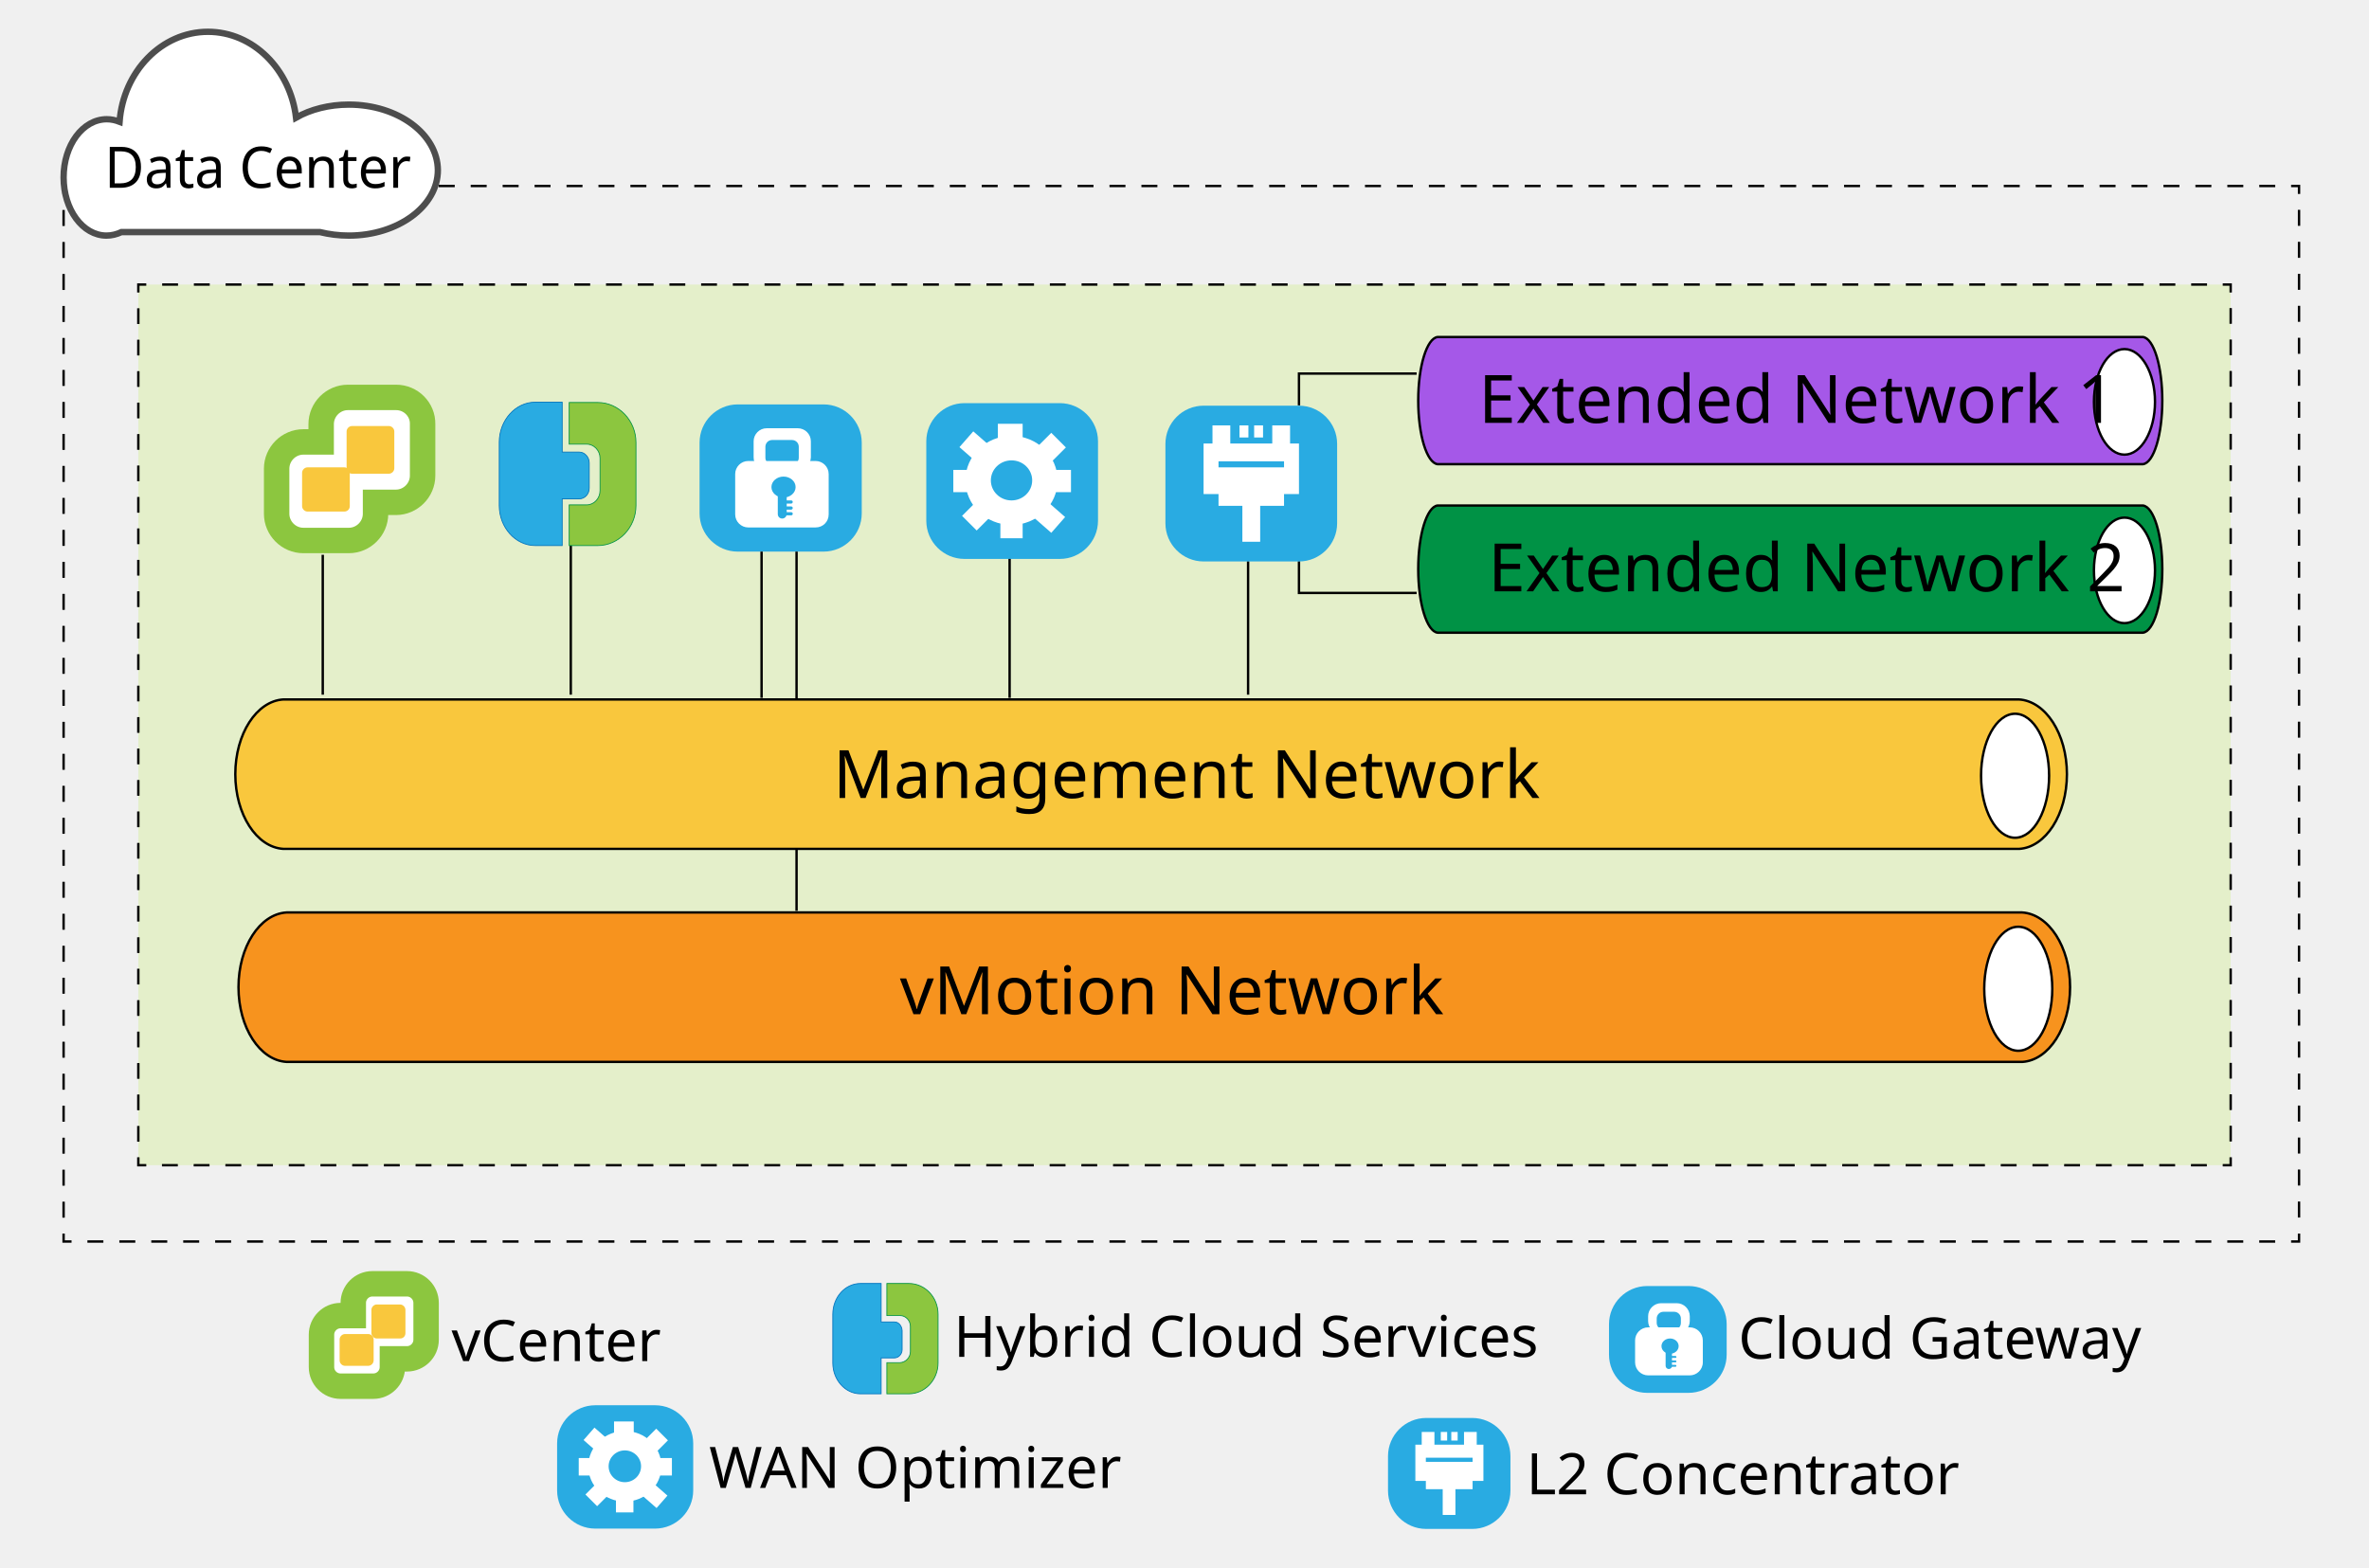
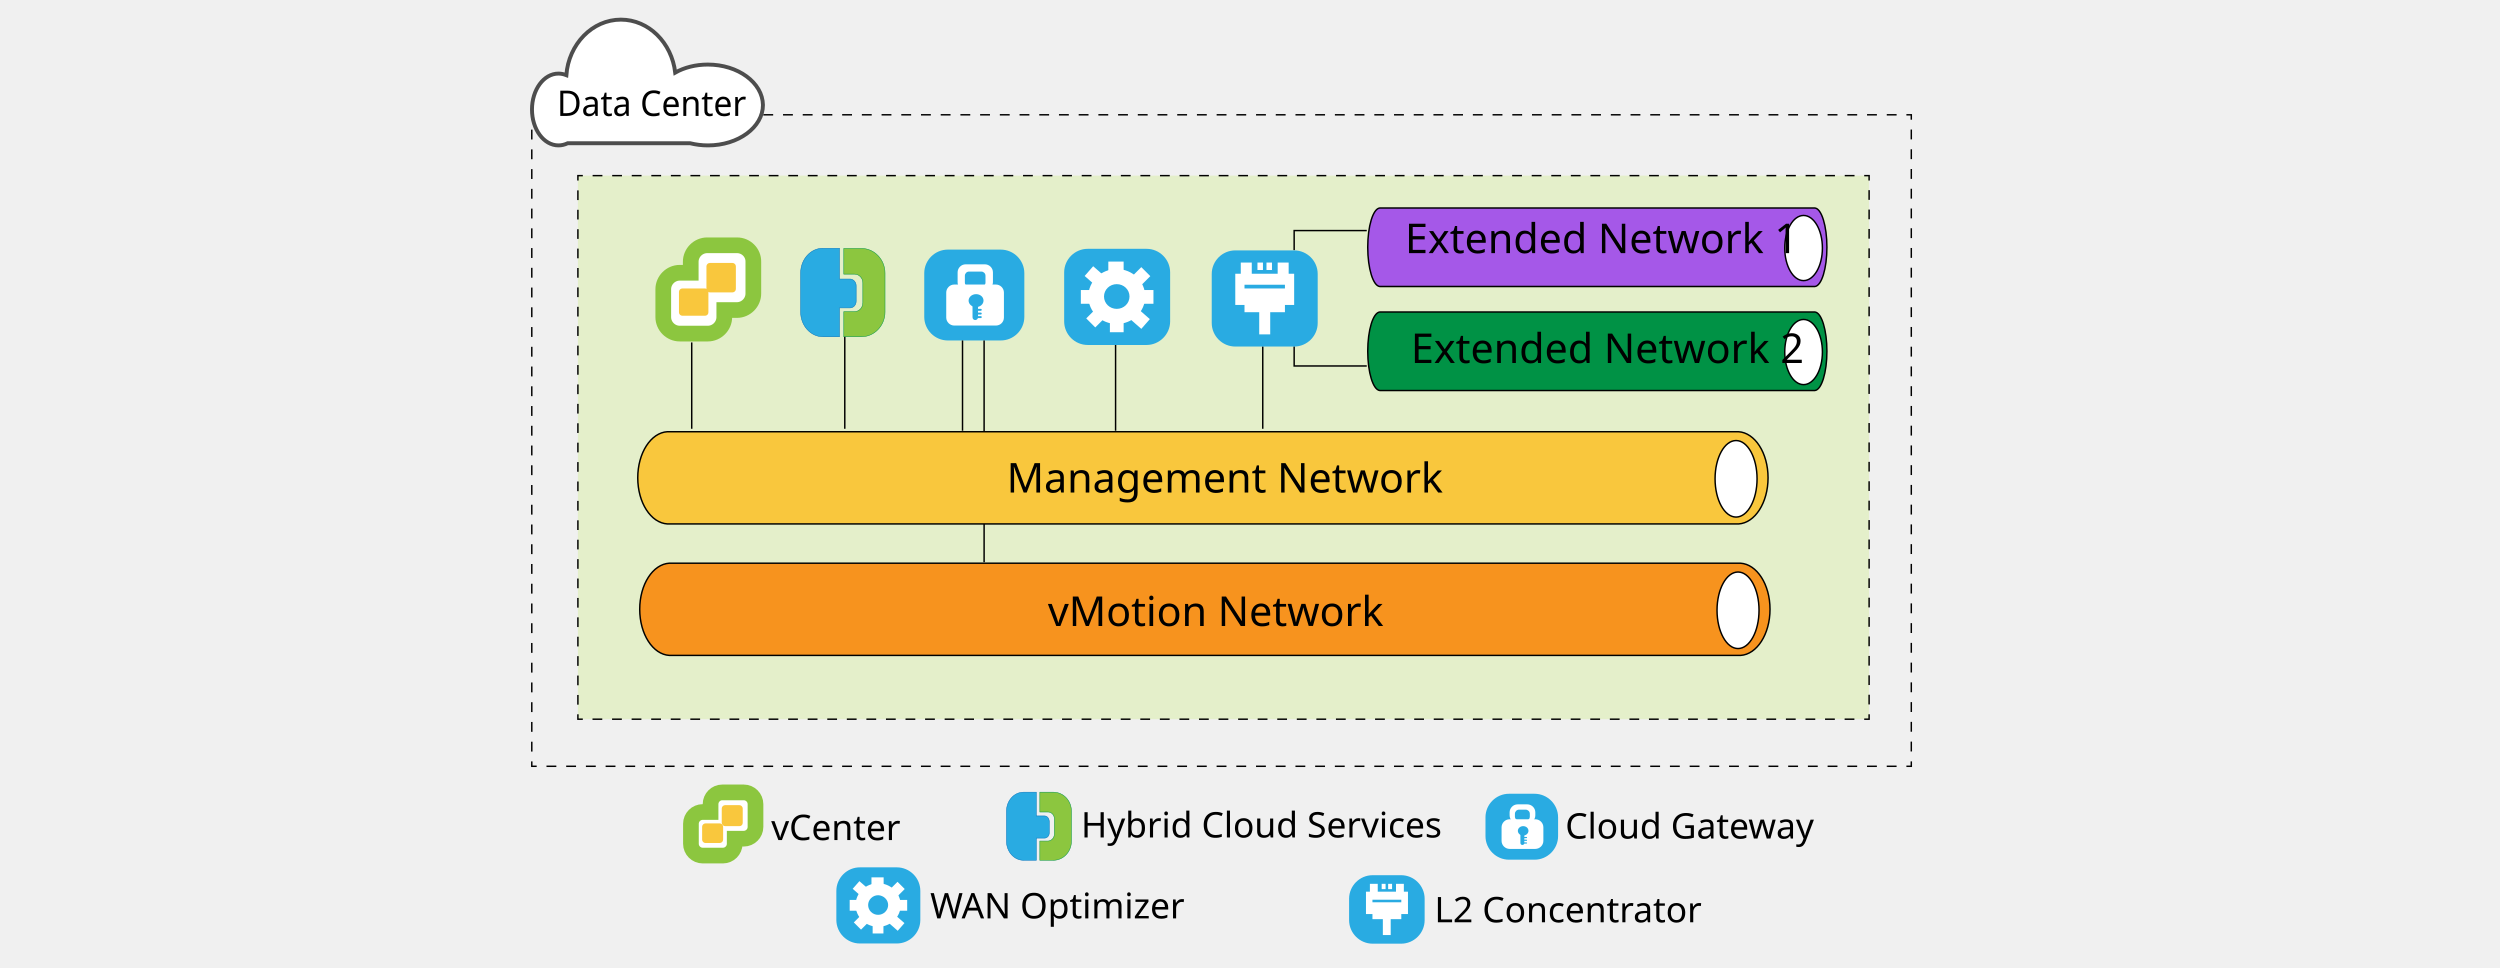
- <svg xmlns="http://www.w3.org/2000/svg" version="1.1" x="0px" y="0px" viewBox="0 0 745 493" style="enable-background:new 0 0 745 493;" xml:space="preserve">
+ <svg xmlns="http://www.w3.org/2000/svg" version="1.1" x="0px" y="0px" viewBox="0 0 1274 493" style="enable-background:new 0 0 1274 493;" xml:space="preserve">
  <style type="text/css">
	.st0{fill:none;stroke:#000000;stroke-width:0.75;stroke-miterlimit:10;}
	.st1{fill:none;stroke:#000000;stroke-width:0.75;stroke-miterlimit:10;stroke-dasharray:5.022,5.022;}
	.st2{fill:none;stroke:#000000;stroke-width:0.75;stroke-miterlimit:10;stroke-dasharray:5.031,5.031;}
	.st3{fill:#FFFFFF;stroke:#4D4D4D;stroke-width:2;stroke-miterlimit:10;}
	.st4{font-family:'MyriadPro-Regular';}
	.st5{font-size:18px;}
	.st6{fill:#E4EFCA;}
	.st7{fill:none;stroke:#000000;stroke-width:0.75;stroke-miterlimit:10;stroke-dasharray:4.985,4.985;}
- 	.st8{fill:none;stroke:#000000;stroke-width:0.75;stroke-miterlimit:10;stroke-dasharray:4.946,4.946;}
+ 	.st8{fill:none;stroke:#000000;stroke-width:0.75;stroke-miterlimit:10;stroke-dasharray:4.945,4.945;}
	.st9{fill:#A558E8;stroke:#000000;stroke-width:0.75;stroke-miterlimit:10;}
	.st10{fill:#FFFFFF;stroke:#000000;stroke-width:0.75;stroke-miterlimit:10;}
	.st11{font-size:21px;}
	.st12{fill:#009245;stroke:#000000;stroke-width:0.75;stroke-miterlimit:10;}
	.st13{fill:#29ABE2;}
	.st14{fill:#FFFFFF;}
	.st15{fill:#FFFFFF;stroke:#8CC63F;stroke-width:8;stroke-miterlimit:10;}
	.st16{fill:#F9C73D;}
	.st17{fill:#8CC63F;stroke:#009245;stroke-width:0.25;stroke-miterlimit:10;}
	.st18{fill:#29ABE2;stroke:#0071BC;stroke-width:0.25;stroke-miterlimit:10;}
	.st19{fill:#F9C73D;stroke:#000000;stroke-width:0.75;stroke-miterlimit:10;}
	.st20{fill:#F7931E;stroke:#000000;stroke-width:0.75;stroke-miterlimit:10;}
</style>
  <g id="inner_box">
    <g id="Layer_2">
      <g>
        <g>
          <g>
-             <polyline class="st0" points="723,388 723,390.5 720.5,390.5      " />
-             <line class="st1" x1="715.5" y1="390.5" x2="25" y2="390.5" />
-             <polyline class="st0" points="22.5,390.5 20,390.5 20,388      " />
-             <line class="st2" x1="20" y1="383" x2="20" y2="63.5" />
-             <polyline class="st0" points="20,61 20,58.5 22.5,58.5      " />
-             <line class="st1" x1="27.5" y1="58.5" x2="718" y2="58.5" />
-             <polyline class="st0" points="720.5,58.5 723,58.5 723,61      " />
-             <line class="st2" x1="723" y1="66" x2="723" y2="385.5" />
-           </g>
-         </g>
-         <g>
-           <path class="st3" d="M109.7,32.9c-6.2,0-12,1.5-16.6,4.1c-1.8-15.2-13.5-27-27.7-27c-14.6,0-26.6,12.5-27.8,28.3      c-1.3-0.5-2.6-0.8-4-0.8C26,37.5,20,45.7,20,55.8c0,10.1,6,18.3,13.5,18.3c1.6,0,3.2-0.4,4.7-1.1h62.4c2.9,0.7,5.9,1.1,9.1,1.1      c15.4,0,28-9.2,28-20.6C137.6,42.1,125.1,32.9,109.7,32.9z" />
-           <text transform="matrix(0.9526 0 0 1 32.8589 59.0684)" class="st4 st5">Data Center</text>
-         </g>
-       </g>
-       <g>
-         <rect x="43.5" y="89.5" class="st6" width="658" height="277" />
-         <g>
-           <polyline class="st0" points="701.5,364 701.5,366.5 699,366.5     " />
-           <line class="st7" x1="694" y1="366.5" x2="48.5" y2="366.5" />
-           <polyline class="st0" points="46,366.5 43.5,366.5 43.5,364     " />
-           <line class="st8" x1="43.5" y1="359.1" x2="43.5" y2="94.5" />
-           <polyline class="st0" points="43.5,92 43.5,89.5 46,89.5     " />
-           <line class="st7" x1="51" y1="89.5" x2="696.5" y2="89.5" />
-           <polyline class="st0" points="699,89.5 701.5,89.5 701.5,92     " />
-           <line class="st8" x1="701.5" y1="96.9" x2="701.5" y2="361.5" />
-         </g>
-       </g>
-     </g>
-     <polyline class="st0" points="408.5,176.5 408.5,186.5 445.5,186.5  " />
+             <polyline class="st0" points="974,388 974,390.5 971.5,390.5      " />
+             <line class="st1" x1="966.5" y1="390.5" x2="276" y2="390.5" />
+             <polyline class="st0" points="273.5,390.5 271,390.5 271,388      " />
+             <line class="st2" x1="271" y1="383" x2="271" y2="63.5" />
+             <polyline class="st0" points="271,61 271,58.5 273.5,58.5      " />
+             <line class="st1" x1="278.5" y1="58.5" x2="969" y2="58.5" />
+             <polyline class="st0" points="971.5,58.5 974,58.5 974,61      " />
+             <line class="st2" x1="974" y1="66" x2="974" y2="385.5" />
+           </g>
+         </g>
+         <g>
+           <path class="st3" d="M360.7,32.9c-6.2,0-12,1.5-16.6,4.1c-1.8-15.2-13.5-27-27.7-27c-14.6,0-26.6,12.5-27.8,28.3      c-1.3-0.5-2.6-0.8-4-0.8c-7.5,0-13.5,8.2-13.5,18.3c0,10.1,6,18.3,13.5,18.3c1.6,0,3.2-0.4,4.7-1.1h62.4      c2.9,0.7,5.9,1.1,9.1,1.1c15.4,0,28-9.2,28-20.6C388.6,42.1,376.1,32.9,360.7,32.9z" />
+           <text transform="matrix(0.9526 0 0 1 283.8589 59.0684)" class="st4 st5">Data Center</text>
+         </g>
+       </g>
+       <g>
+         <rect x="294.5" y="89.5" class="st6" width="658" height="277" />
+         <g>
+           <polyline class="st0" points="952.5,364 952.5,366.5 950,366.5     " />
+           <line class="st7" x1="945" y1="366.5" x2="299.5" y2="366.5" />
+           <polyline class="st0" points="297,366.5 294.5,366.5 294.5,364     " />
+           <line class="st8" x1="294.5" y1="359.1" x2="294.5" y2="94.5" />
+           <polyline class="st0" points="294.5,92 294.5,89.5 297,89.5     " />
+           <line class="st7" x1="302" y1="89.5" x2="947.5" y2="89.5" />
+           <polyline class="st0" points="950,89.5 952.5,89.5 952.5,92     " />
+           <line class="st8" x1="952.5" y1="96.9" x2="952.5" y2="361.5" />
+         </g>
+       </g>
+     </g>
+     <polyline class="st0" points="659.5,176.5 659.5,186.5 696.5,186.5  " />
  </g>
  <g id="extended_network_1">
    <g>
-       <path class="st9" d="M680,126c0-10.8-2.7-19.6-6.1-20v0H452.1v0c-3.4,0.4-6.1,9.2-6.1,20s2.7,19.6,6.1,20v0h221.8v0    C677.3,145.6,680,136.8,680,126z" />
-       <ellipse class="st10" cx="668.1" cy="126.4" rx="9.6" ry="16.6" />
-     </g>
-     <text transform="matrix(1 0 0 1 465 133)" class="st4 st11">Extended Network 1</text>
-     <g>
-       <path class="st12" d="M680,179c0-10.8-2.7-19.6-6.1-20v0H452.1v0c-3.4,0.4-6.1,9.2-6.1,20s2.7,19.6,6.1,20v0h221.8v0    C677.3,198.6,680,189.8,680,179z" />
-       <ellipse class="st10" cx="668.1" cy="179.4" rx="9.6" ry="16.6" />
-     </g>
-     <text transform="matrix(1 0 0 1 468 186)" class="st4 st11">Extended Network 2</text>
+       <path class="st9" d="M931,126c0-10.8-2.7-19.6-6.1-20v0H703.1v0c-3.4,0.4-6.1,9.2-6.1,20s2.7,19.6,6.1,20v0h221.8v0    C928.3,145.6,931,136.8,931,126z" />
+       <ellipse class="st10" cx="919.1" cy="126.4" rx="9.6" ry="16.6" />
+     </g>
+     <text transform="matrix(1 0 0 1 716 129)" class="st4 st11">Extended Network 1</text>
+     <g>
+       <path class="st12" d="M931,179c0-10.8-2.7-19.6-6.1-20v0H703.1v0c-3.4,0.4-6.1,9.2-6.1,20s2.7,19.6,6.1,20v0h221.8v0    C928.3,198.6,931,189.8,931,179z" />
+       <ellipse class="st10" cx="919.1" cy="179.4" rx="9.6" ry="16.6" />
+     </g>
+     <text transform="matrix(1 0 0 1 719 185)" class="st4 st11">Extended Network 2</text>
  </g>
  <g id="cloud_gateway">
</g>
  <g id="outter_box">
</g>
  <g id="lines">
    <g>
      <g>
-         <path class="st13" d="M259,173.5h-27c-6.6,0-12-5.4-12-12v-22.3c0-6.6,5.4-12,12-12h27c6.6,0,12,5.4,12,12v22.3     C271,168.1,265.6,173.5,259,173.5z" />
-         <g>
-           <g>
-             <path class="st14" d="M250.9,148h-9.8c-2.2,0-4.1-1.8-4.1-4.1v-5.1c0-2.2,1.8-4.1,4.1-4.1h9.8c2.2,0,4.1,1.8,4.1,4.1v5.1       C254.9,146.1,253.1,148,250.9,148z" />
-             <path class="st13" d="M249.1,146.1h-6.3c-1.1,0-2.1-0.9-2.1-2.1v-3.5c0-1.1,0.9-2.1,2.1-2.1h6.3c1.1,0,2.1,0.9,2.1,2.1v3.5       C251.2,145.2,250.2,146.1,249.1,146.1z" />
-             <path class="st14" d="M256.5,165.9h-21.2c-2.2,0-4.1-1.8-4.1-4.1v-12.7c0-2.2,1.8-4.1,4.1-4.1h21.2c2.2,0,4.1,1.8,4.1,4.1v12.7       C260.6,164.1,258.8,165.9,256.5,165.9z" />
-           </g>
-           <g>
-             <ellipse class="st13" cx="246.4" cy="153.2" rx="3.8" ry="3.3" />
-             <path class="st13" d="M246,163.1L246,163.1c-0.8,0-1.4-0.6-1.4-1.4v-6.6c0-0.8,0.6-1.4,1.4-1.4l0,0c0.8,0,1.4,0.6,1.4,1.4v6.6       C247.4,162.4,246.8,163.1,246,163.1z" />
-             <path class="st13" d="M248.8,158.4h-1.9c-0.3,0-0.5-0.2-0.5-0.5l0,0c0-0.3,0.2-0.5,0.5-0.5h1.9c0.3,0,0.5,0.2,0.5,0.5l0,0       C249.3,158.1,249.1,158.4,248.8,158.4z" />
-             <path class="st13" d="M248.8,160.3h-1.9c-0.3,0-0.5-0.2-0.5-0.5l0,0c0-0.3,0.2-0.5,0.5-0.5h1.9c0.3,0,0.5,0.2,0.5,0.5l0,0       C249.3,160,249.1,160.3,248.8,160.3z" />
-             <path class="st13" d="M248.8,162.1h-1.9c-0.3,0-0.5-0.2-0.5-0.5l0,0c0-0.3,0.2-0.5,0.5-0.5h1.9c0.3,0,0.5,0.2,0.5,0.5l0,0       C249.3,161.9,249.1,162.1,248.8,162.1z" />
-           </g>
-         </g>
-       </g>
-       <line class="st0" x1="250.5" y1="173.5" x2="250.5" y2="286.5" />
-       <line class="st0" x1="239.5" y1="173.5" x2="239.5" y2="219.5" />
-     </g>
-     <polyline class="st0" points="408.5,127.5 408.5,117.5 445.5,117.5  " />
+         <path class="st13" d="M510,173.5h-27c-6.6,0-12-5.4-12-12v-22.3c0-6.6,5.4-12,12-12h27c6.6,0,12,5.4,12,12v22.3     C522,168.1,516.6,173.5,510,173.5z" />
+         <g>
+           <g>
+             <path class="st14" d="M501.9,148h-9.8c-2.2,0-4.1-1.8-4.1-4.1v-5.1c0-2.2,1.8-4.1,4.1-4.1h9.8c2.2,0,4.1,1.8,4.1,4.1v5.1       C505.9,146.1,504.1,148,501.9,148z" />
+             <path class="st13" d="M500.1,146.1h-6.3c-1.1,0-2.1-0.9-2.1-2.1v-3.5c0-1.1,0.9-2.1,2.1-2.1h6.3c1.1,0,2.1,0.9,2.1,2.1v3.5       C502.2,145.2,501.2,146.1,500.1,146.1z" />
+             <path class="st14" d="M507.5,165.9h-21.2c-2.2,0-4.1-1.8-4.1-4.1v-12.7c0-2.2,1.8-4.1,4.1-4.1h21.2c2.2,0,4.1,1.8,4.1,4.1v12.7       C511.6,164.1,509.8,165.9,507.5,165.9z" />
+           </g>
+           <g>
+             <path class="st13" d="M501.2,153.2c0,1.8-1.7,3.3-3.8,3.3c-2.1,0-3.8-1.5-3.8-3.3c0-1.8,1.7-3.3,3.8-3.3       C499.5,149.9,501.2,151.3,501.2,153.2z" />
+             <path class="st13" d="M497,163.1L497,163.1c-0.8,0-1.4-0.6-1.4-1.4v-6.6c0-0.8,0.6-1.4,1.4-1.4l0,0c0.8,0,1.4,0.6,1.4,1.4v6.6       C498.4,162.4,497.8,163.1,497,163.1z" />
+             <path class="st13" d="M499.8,158.4h-1.9c-0.3,0-0.5-0.2-0.5-0.5l0,0c0-0.3,0.2-0.5,0.5-0.5h1.9c0.3,0,0.5,0.2,0.5,0.5l0,0       C500.3,158.1,500.1,158.4,499.8,158.4z" />
+             <path class="st13" d="M499.8,160.3h-1.9c-0.3,0-0.5-0.2-0.5-0.5l0,0c0-0.3,0.2-0.5,0.5-0.5h1.9c0.3,0,0.5,0.2,0.5,0.5l0,0       C500.3,160,500.1,160.3,499.8,160.3z" />
+             <path class="st13" d="M499.8,162.1h-1.9c-0.3,0-0.5-0.2-0.5-0.5l0,0c0-0.3,0.2-0.5,0.5-0.5h1.9c0.3,0,0.5,0.2,0.5,0.5l0,0       C500.3,161.9,500.1,162.1,499.8,162.1z" />
+           </g>
+         </g>
+       </g>
+       <line class="st0" x1="501.5" y1="173.5" x2="501.5" y2="286.5" />
+       <line class="st0" x1="490.5" y1="173.5" x2="490.5" y2="219.5" />
+     </g>
+     <polyline class="st0" points="659.5,127.5 659.5,117.5 696.5,117.5  " />
  </g>
  <g id="bottom_explanation">
    <g>
      <g>
-         <path class="st15" d="M128,403.8h-10.9c-3.3,0-6,2.7-6,6v4h-4c-3.3,0-6,2.7-6,6v10.2c0,3.3,2.7,6,6,6h10.3c3.3,0,6-2.7,6-6v-2.6     h4.6c3.3,0,6-2.7,6-6v-11.6C134,406.5,131.3,403.8,128,403.8z" />
-         <path class="st16" d="M115.8,429.6h-7.3c-0.9,0-1.7-0.8-1.7-1.7v-6.6c0-0.9,0.8-1.7,1.7-1.7h7.3c0.9,0,1.7,0.8,1.7,1.7v6.6     C117.5,428.8,116.7,429.6,115.8,429.6z" />
-         <path class="st16" d="M125.8,421h-7.3c-0.9,0-1.7-0.8-1.7-1.7V412c0-0.9,0.8-1.7,1.7-1.7h7.3c0.9,0,1.7,0.8,1.7,1.7v7.3     C127.5,420.3,126.8,421,125.8,421z" />
-       </g>
-       <text transform="matrix(1 0 0 1 142 428.1019)" class="st4 st5">vCenter</text>
-     </g>
-     <g>
-       <g>
-         <path class="st17" d="M286.3,425.1v-7.9c0-1.9-1.5-3.4-3.2-3.4h-4.2v-10.1h6.9c5.1,0,9.2,4.3,9.2,9.7v15.3c0,5.3-4.1,9.7-9.2,9.7     h-6.9v-9.8h4.2C284.8,428.5,286.3,427,286.3,425.1z" />
-         <path class="st18" d="M281.3,415.8h-4.2v-12.1h-6.5c-4.8,0-8.7,4.3-8.7,9.7v15.3c0,5.3,3.9,9.7,8.7,9.7h6.5v-11.3h4.2     c1.3,0,2.4-1.2,2.4-2.6v-6C283.6,417,282.6,415.8,281.3,415.8z" />
-       </g>
-       <text transform="matrix(1 0 0 1 299.9024 426.7726)" class="st4 st5">Hybrid Cloud Services</text>
-     </g>
-     <g>
-       <g>
-         <path class="st13" d="M531,438.1h-13c-6.6,0-12-5.4-12-12v-9.6c0-6.6,5.4-12,12-12h13c6.6,0,12,5.4,12,12v9.6     C543,432.7,537.6,438.1,531,438.1z" />
-         <g>
-           <g>
-             <path class="st14" d="M527.3,419.6h-4.9c-2.2,0-4.1-1.8-4.1-4.1v-1.5c0-2.2,1.8-4.1,4.1-4.1h4.9c2.2,0,4.1,1.8,4.1,4.1v1.5       C531.4,417.8,529.5,419.6,527.3,419.6z" />
-             <path class="st13" d="M526.5,418.2h-3.4c-1.1,0-2.1-0.9-2.1-2.1v-1.4c0-1.1,0.9-2.1,2.1-2.1h3.4c1.1,0,2.1,0.9,2.1,2.1v1.4       C528.6,417.3,527.7,418.2,526.5,418.2z" />
-             <path class="st14" d="M531.4,432.6h-13.1c-2.2,0-4.1-1.8-4.1-4.1v-6.9c0-2.2,1.8-4.1,4.1-4.1h13.1c2.2,0,4.1,1.8,4.1,4.1v6.9       C535.5,430.8,533.6,432.6,531.4,432.6z" />
-           </g>
-           <g>
-             <ellipse class="st13" cx="525.2" cy="423.4" rx="2.7" ry="2.4" />
-             <path class="st13" d="M524.8,430.6L524.8,430.6c-0.6,0-1-0.5-1-1v-4.8c0-0.6,0.5-1,1-1l0,0c0.6,0,1,0.5,1,1v4.8       C525.9,430.1,525.4,430.6,524.8,430.6z" />
-             <path class="st13" d="M526.9,427.1h-1.4c-0.2,0-0.3-0.2-0.3-0.3l0,0c0-0.2,0.2-0.3,0.3-0.3h1.4c0.2,0,0.3,0.2,0.3,0.3l0,0       C527.2,427,527.1,427.1,526.9,427.1z" />
-             <path class="st13" d="M526.9,428.5h-1.4c-0.2,0-0.3-0.2-0.3-0.3l0,0c0-0.2,0.2-0.3,0.3-0.3h1.4c0.2,0,0.3,0.2,0.3,0.3l0,0       C527.2,428.4,527.1,428.5,526.9,428.5z" />
-             <path class="st13" d="M526.9,429.9h-1.4c-0.2,0-0.3-0.2-0.3-0.3l0,0c0-0.2,0.2-0.3,0.3-0.3h1.4c0.2,0,0.3,0.2,0.3,0.3l0,0       C527.2,429.7,527.1,429.9,526.9,429.9z" />
-           </g>
-         </g>
-       </g>
-       <text transform="matrix(1 0 0 1 546.667 427.333)" class="st4 st5">Cloud Gateway</text>
-     </g>
-     <g>
-       <g>
-         <path class="st13" d="M206,480.8h-18.8c-6.6,0-12-5.4-12-12V454c0-6.6,5.4-12,12-12H206c6.6,0,12,5.4,12,12v14.8     C218,475.4,212.6,480.8,206,480.8z" />
+         <path class="st15" d="M379,403.8h-10.9c-3.3,0-6,2.7-6,6v4h-4c-3.3,0-6,2.7-6,6v10.2c0,3.3,2.7,6,6,6h10.3c3.3,0,6-2.7,6-6v-2.6     h4.6c3.3,0,6-2.7,6-6v-11.6C385,406.5,382.3,403.8,379,403.8z" />
+         <path class="st16" d="M366.8,429.6h-7.3c-0.9,0-1.7-0.8-1.7-1.7v-6.6c0-0.9,0.8-1.7,1.7-1.7h7.3c0.9,0,1.7,0.8,1.7,1.7v6.6     C368.5,428.8,367.7,429.6,366.8,429.6z" />
+         <path class="st16" d="M376.8,421h-7.3c-0.9,0-1.7-0.8-1.7-1.7V412c0-0.9,0.8-1.7,1.7-1.7h7.3c0.9,0,1.7,0.8,1.7,1.7v7.3     C378.5,420.3,377.8,421,376.8,421z" />
+       </g>
+       <text transform="matrix(1 0 0 1 393 428.1019)" class="st4 st5">vCenter</text>
+     </g>
+     <g>
+       <g>
+         <path class="st17" d="M537.3,425.1v-7.9c0-1.9-1.5-3.4-3.2-3.4h-4.2v-10.1h6.9c5.1,0,9.2,4.3,9.2,9.7v15.3c0,5.3-4.1,9.7-9.2,9.7     h-6.9v-9.8h4.2C535.8,428.5,537.3,427,537.3,425.1z" />
+         <path class="st18" d="M532.3,415.8h-4.2v-12.1h-6.5c-4.8,0-8.7,4.3-8.7,9.7v15.3c0,5.3,3.9,9.7,8.7,9.7h6.5v-11.3h4.2     c1.3,0,2.4-1.2,2.4-2.6v-6C534.6,417,533.6,415.8,532.3,415.8z" />
+       </g>
+       <text transform="matrix(1 0 0 1 550.9024 426.7726)" class="st4 st5">Hybrid Cloud Services</text>
+     </g>
+     <g>
+       <g>
+         <path class="st13" d="M782,438.1h-13c-6.6,0-12-5.4-12-12v-9.6c0-6.6,5.4-12,12-12h13c6.6,0,12,5.4,12,12v9.6     C794,432.7,788.6,438.1,782,438.1z" />
+         <g>
+           <g>
+             <path class="st14" d="M778.3,419.6h-4.9c-2.2,0-4.1-1.8-4.1-4.1v-1.5c0-2.2,1.8-4.1,4.1-4.1h4.9c2.2,0,4.1,1.8,4.1,4.1v1.5       C782.4,417.8,780.5,419.6,778.3,419.6z" />
+             <path class="st13" d="M777.5,418.2h-3.4c-1.1,0-2.1-0.9-2.1-2.1v-1.4c0-1.1,0.9-2.1,2.1-2.1h3.4c1.1,0,2.1,0.9,2.1,2.1v1.4       C779.6,417.3,778.7,418.2,777.5,418.2z" />
+             <path class="st14" d="M782.4,432.6h-13.1c-2.2,0-4.1-1.8-4.1-4.1v-6.9c0-2.2,1.8-4.1,4.1-4.1h13.1c2.2,0,4.1,1.8,4.1,4.1v6.9       C786.5,430.8,784.6,432.6,782.4,432.6z" />
+           </g>
+           <g>
+             <path class="st13" d="M778.9,423.4c0,1.3-1.2,2.4-2.7,2.4c-1.5,0-2.7-1.1-2.7-2.4c0-1.3,1.2-2.4,2.7-2.4       C777.7,421,778.9,422,778.9,423.4z" />
+             <path class="st13" d="M775.8,430.6L775.8,430.6c-0.6,0-1-0.5-1-1v-4.8c0-0.6,0.5-1,1-1l0,0c0.6,0,1,0.5,1,1v4.8       C776.9,430.1,776.4,430.6,775.8,430.6z" />
+             <path class="st13" d="M777.9,427.1h-1.4c-0.2,0-0.3-0.2-0.3-0.3l0,0c0-0.2,0.2-0.3,0.3-0.3h1.4c0.2,0,0.3,0.2,0.3,0.3l0,0       C778.2,427,778.1,427.1,777.9,427.1z" />
+             <path class="st13" d="M777.9,428.5h-1.4c-0.2,0-0.3-0.2-0.3-0.3l0,0c0-0.2,0.2-0.3,0.3-0.3h1.4c0.2,0,0.3,0.2,0.3,0.3l0,0       C778.2,428.4,778.1,428.5,777.9,428.5z" />
+             <path class="st13" d="M777.9,429.9h-1.4c-0.2,0-0.3-0.2-0.3-0.3l0,0c0-0.2,0.2-0.3,0.3-0.3h1.4c0.2,0,0.3,0.2,0.3,0.3l0,0       C778.2,429.7,778.1,429.9,777.9,429.9z" />
+           </g>
+         </g>
+       </g>
+       <text transform="matrix(1 0 0 1 797.667 427.333)" class="st4 st5">Cloud Gateway</text>
+     </g>
+     <g>
+       <g>
+         <path class="st13" d="M457,480.8h-18.8c-6.6,0-12-5.4-12-12V454c0-6.6,5.4-12,12-12H457c6.6,0,12,5.4,12,12v14.8     C469,475.4,463.6,480.8,457,480.8z" />
        <g>
          <g>
            <g>
              <g>
                <g>
-                   <ellipse class="st14" cx="196.5" cy="461.2" rx="11.5" ry="11.1" />
-                   <ellipse class="st13" cx="196.5" cy="461.2" rx="5.1" ry="5" />
+                   <ellipse class="st14" cx="447.5" cy="461.2" rx="11.5" ry="11.1" />
+                   <path class="st13" d="M452.6,461.2c0,2.7-2.3,5-5.1,5c-2.8,0-5.1-2.2-5.1-5c0-2.7,2.3-5,5.1-5          C450.3,456.3,452.6,458.5,452.6,461.2z" />
                </g>
-                 <rect x="193.1" y="447.1" class="st14" width="6.2" height="4" />
-                 <rect x="193.7" y="470.9" class="st14" width="5.5" height="4.8" />
+                 <rect x="444.1" y="447.1" class="st14" width="6.2" height="4" />
+                 <rect x="444.7" y="470.9" class="st14" width="5.5" height="4.8" />
              </g>
-               <rect x="206.5" y="458.6" class="st14" width="4.8" height="5.5" />
-               <rect x="182" y="458.6" class="st14" width="4.8" height="5.5" />
+               <rect x="457.5" y="458.6" class="st14" width="4.8" height="5.5" />
+               <rect x="433" y="458.6" class="st14" width="4.8" height="5.5" />
            </g>
-             <rect x="184.6" y="450.1" transform="matrix(0.7526 0.6585 -0.6585 0.7526 344.4036 -11.2706)" class="st14" width="5.2" height="5.2" />
-             <rect x="202.2" y="467.5" transform="matrix(0.7526 0.6585 -0.6585 0.7526 360.4512 -19.0498)" class="st14" width="6.8" height="5.2" />
-           </g>
-           <rect x="203.6" y="450.4" transform="matrix(0.7071 0.7071 -0.7071 0.7071 380.8846 -13.0761)" class="st14" width="5.2" height="5.7" />
-           <rect x="185.2" y="467.5" transform="matrix(0.7071 0.7071 -0.7071 0.7071 387.3958 4.8689)" class="st14" width="5.2" height="5.2" />
-         </g>
-       </g>
-       <text transform="matrix(1 0 0 1 223 468)" class="st4 st5">WAN Optimizer</text>
-     </g>
-     <g>
-       <text transform="matrix(1 0 0 1 480 470)" class="st4 st5">L2 Concentrator</text>
-       <g>
-         <path class="st13" d="M463,480.9h-14.5c-6.6,0-12-5.4-12-12V458c0-6.6,5.4-12,12-12H463c6.6,0,12,5.4,12,12v10.9     C475,475.5,469.6,480.9,463,480.9z" />
-         <g>
-           <rect x="445.1" y="454.4" class="st14" width="21.4" height="11.4" />
-           <rect x="448.4" y="463.1" class="st14" width="14.7" height="5.3" />
-           <rect x="448.4" y="458.5" class="st13" width="14.7" height="1.3" />
-           <rect x="453.7" y="467.1" class="st14" width="4" height="9.4" />
-           <rect x="447.1" y="450.4" class="st14" width="4" height="7.4" />
-           <rect x="453.1" y="450.4" class="st14" width="2" height="2.7" />
-           <rect x="456.4" y="450.4" class="st14" width="2" height="2.7" />
-           <rect x="460.4" y="450.4" class="st14" width="4" height="7.4" />
+             <rect x="435.6" y="450.1" transform="matrix(0.7526 0.6585 -0.6585 0.7526 406.5077 -176.5563)" class="st14" width="5.2" height="5.2" />
+             <rect x="453.2" y="467.5" transform="matrix(0.7526 0.6585 -0.6585 0.7526 422.5555 -184.3358)" class="st14" width="6.8" height="5.2" />
+           </g>
+           <rect x="454.6" y="450.4" transform="matrix(0.7071 0.7071 -0.7071 0.7071 454.3982 -190.5574)" class="st14" width="5.2" height="5.7" />
+           <rect x="436.2" y="467.5" transform="matrix(0.7071 0.7071 -0.7071 0.7071 460.912 -172.6149)" class="st14" width="5.2" height="5.2" />
+         </g>
+       </g>
+       <text transform="matrix(1 0 0 1 474 468)" class="st4 st5">WAN Optimizer</text>
+     </g>
+     <g>
+       <text transform="matrix(1 0 0 1 731 470)" class="st4 st5">L2 Concentrator</text>
+       <g>
+         <path class="st13" d="M714,480.9h-14.5c-6.6,0-12-5.4-12-12V458c0-6.6,5.4-12,12-12H714c6.6,0,12,5.4,12,12v10.9     C726,475.5,720.6,480.9,714,480.9z" />
+         <g>
+           <rect x="696.1" y="454.4" class="st14" width="21.4" height="11.4" />
+           <rect x="699.4" y="463.1" class="st14" width="14.7" height="5.3" />
+           <rect x="699.4" y="458.5" class="st13" width="14.7" height="1.3" />
+           <rect x="704.7" y="467.1" class="st14" width="4" height="9.4" />
+           <rect x="698.1" y="450.4" class="st14" width="4" height="7.4" />
+           <rect x="704.1" y="450.4" class="st14" width="2" height="2.7" />
+           <rect x="707.4" y="450.4" class="st14" width="2" height="2.7" />
+           <rect x="711.4" y="450.4" class="st14" width="4" height="7.4" />
        </g>
      </g>
    </g>
  </g>
  <g id="L2_concentrator">
    <g>
-       <line class="st0" x1="392.5" y1="176.5" x2="392.5" y2="218.5" />
-       <g>
-         <path class="st13" d="M408.5,176.6h-30c-6.6,0-12-5.4-12-12v-25c0-6.6,5.4-12,12-12h30c6.6,0,12,5.4,12,12v25     C420.5,171.2,415.1,176.6,408.5,176.6z" />
-         <g>
-           <rect x="378.5" y="139.5" class="st14" width="30" height="15.9" />
-           <rect x="383.2" y="151.6" class="st14" width="20.6" height="7.5" />
-           <rect x="383.2" y="145.1" class="st13" width="20.6" height="1.9" />
-           <rect x="390.7" y="157.3" class="st14" width="5.6" height="13.1" />
-           <rect x="381.3" y="133.8" class="st14" width="5.6" height="10.3" />
-           <rect x="389.8" y="133.8" class="st14" width="2.8" height="3.8" />
-           <rect x="394.4" y="133.8" class="st14" width="2.8" height="3.8" />
-           <rect x="400.1" y="133.8" class="st14" width="5.6" height="10.3" />
+       <line class="st0" x1="643.5" y1="176.5" x2="643.5" y2="218.5" />
+       <g>
+         <path class="st13" d="M659.5,176.6h-30c-6.6,0-12-5.4-12-12v-25c0-6.6,5.4-12,12-12h30c6.6,0,12,5.4,12,12v25     C671.5,171.2,666.1,176.6,659.5,176.6z" />
+         <g>
+           <rect x="629.5" y="139.5" class="st14" width="30" height="15.9" />
+           <rect x="634.2" y="151.6" class="st14" width="20.6" height="7.5" />
+           <rect x="634.2" y="145.1" class="st13" width="20.6" height="1.9" />
+           <rect x="641.7" y="157.3" class="st14" width="5.6" height="13.1" />
+           <rect x="632.3" y="133.8" class="st14" width="5.6" height="10.3" />
+           <rect x="640.8" y="133.8" class="st14" width="2.8" height="3.8" />
+           <rect x="645.4" y="133.8" class="st14" width="2.8" height="3.8" />
+           <rect x="651.1" y="133.8" class="st14" width="5.6" height="10.3" />
        </g>
      </g>
    </g>
  </g>
  <g id="wan_optimizer">
    <g>
-       <line class="st0" x1="317.5" y1="175.5" x2="317.5" y2="219.5" />
-       <g>
-         <path class="st13" d="M333.3,175.8h-30c-6.6,0-12-5.4-12-12v-25c0-6.6,5.4-12,12-12h30c6.6,0,12,5.4,12,12v25     C345.3,170.4,339.9,175.8,333.3,175.8z" />
+       <line class="st0" x1="568.5" y1="175.5" x2="568.5" y2="219.5" />
+       <g>
+         <path class="st13" d="M584.3,175.8h-30c-6.6,0-12-5.4-12-12v-25c0-6.6,5.4-12,12-12h30c6.6,0,12,5.4,12,12v25     C596.3,170.4,590.8,175.8,584.3,175.8z" />
        <g>
          <g>
            <g>
              <g>
                <g>
-                   <ellipse class="st14" cx="318.1" cy="151.1" rx="14.5" ry="14" />
-                   <ellipse class="st13" cx="318.1" cy="151.1" rx="6.5" ry="6.3" />
+                   <ellipse class="st14" cx="569.1" cy="151.1" rx="14.5" ry="14" />
+                   <path class="st13" d="M575.6,151.1c0,3.5-2.9,6.3-6.5,6.3c-3.6,0-6.5-2.8-6.5-6.3c0-3.5,2.9-6.3,6.5-6.3          C572.7,144.8,575.6,147.6,575.6,151.1z" />
                </g>
-                 <rect x="313.8" y="133.3" class="st14" width="7.8" height="5" />
-                 <rect x="314.6" y="163.3" class="st14" width="7" height="6" />
+                 <rect x="564.8" y="133.3" class="st14" width="7.8" height="5" />
+                 <rect x="565.6" y="163.3" class="st14" width="7" height="6" />
              </g>
-               <rect x="330.8" y="147.8" class="st14" width="6" height="7" />
-               <rect x="299.8" y="147.8" class="st14" width="6" height="7" />
+               <rect x="581.8" y="147.8" class="st14" width="6" height="7" />
+               <rect x="550.8" y="147.8" class="st14" width="6" height="7" />
            </g>
-             <rect x="303.1" y="137" transform="matrix(0.7526 0.6585 -0.6585 0.7526 168.1729 -167.0228)" class="st14" width="6.6" height="6.6" />
-             <rect x="325.2" y="159" transform="matrix(0.7526 0.6585 -0.6585 0.7526 188.439 -176.8479)" class="st14" width="8.6" height="6.6" />
-           </g>
-           <rect x="327.1" y="137.4" transform="matrix(0.7071 0.7071 -0.7071 0.7071 196.4677 -192.3151)" class="st14" width="6.5" height="7.2" />
-           <rect x="303.9" y="159" transform="matrix(0.7071 0.7071 -0.7071 0.7071 204.684 -169.6509)" class="st14" width="6.5" height="6.5" />
+             <rect x="554.1" y="137" transform="matrix(0.7526 0.6585 -0.6585 0.7526 230.2778 -332.3094)" class="st14" width="6.6" height="6.6" />
+             <rect x="576.2" y="159" transform="matrix(0.7526 0.6585 -0.6585 0.7526 250.5421 -342.1324)" class="st14" width="8.6" height="6.6" />
+           </g>
+           <rect x="578.1" y="137.4" transform="matrix(0.7071 0.7071 -0.7071 0.7071 269.9839 -369.7989)" class="st14" width="6.5" height="7.2" />
+           <rect x="554.9" y="159" transform="matrix(0.7071 0.7071 -0.7071 0.7071 278.2002 -347.1347)" class="st14" width="6.5" height="6.5" />
        </g>
      </g>
    </g>
  </g>
  <g id="hybrid_cloud_services">
    <g>
-       <line class="st0" x1="179.5" y1="171.5" x2="179.5" y2="218.5" />
-       <g>
-         <path class="st17" d="M188.7,154.3v-10.2c0-2.4-1.9-4.4-4.2-4.4H179v-13.1h9c6.6,0,12,5.7,12,12.6V159c0,6.9-5.4,12.6-12,12.6h-9     v-12.8h5.5C186.8,158.8,188.7,156.8,188.7,154.3z" />
-         <path class="st18" d="M182.2,142.2h-5.4v-15.7h-8.5c-6.2,0-11.3,5.7-11.3,12.6V159c0,6.9,5.1,12.6,11.3,12.6h8.5v-14.7h5.4     c1.7,0,3.1-1.5,3.1-3.4v-7.9C185.3,143.8,183.9,142.2,182.2,142.2z" />
+       <line class="st0" x1="430.5" y1="171.5" x2="430.5" y2="218.5" />
+       <g>
+         <path class="st17" d="M439.7,154.3v-10.2c0-2.4-1.9-4.4-4.2-4.4H430v-13.1h9c6.6,0,12,5.7,12,12.6V159c0,6.9-5.4,12.6-12,12.6h-9     v-12.8h5.5C437.8,158.8,439.7,156.8,439.7,154.3z" />
+         <path class="st18" d="M433.2,142.2h-5.4v-15.7h-8.5c-6.2,0-11.3,5.7-11.3,12.6V159c0,6.9,5.1,12.6,11.3,12.6h8.5v-14.7h5.4     c1.7,0,3.1-1.5,3.1-3.4v-7.9C436.3,143.8,434.9,142.2,433.2,142.2z" />
      </g>
    </g>
  </g>
  <g id="mngt_network">
    <g>
-       <path class="st19" d="M650,243.5c0-12.7-6.7-23-15.1-23.5v0H89.1v0c-8.4,0.5-15.1,10.8-15.1,23.5c0,12.7,6.7,23,15.1,23.5v0h545.9    v0C643.3,266.5,650,256.2,650,243.5z" />
-       <ellipse class="st10" cx="633.7" cy="244" rx="10.7" ry="19.5" />
-     </g>
-     <text transform="matrix(1 0 0 1 262 251)" class="st4 st11">Management Network</text>
+       <path class="st19" d="M901,243.5c0-12.7-6.7-23-15.1-23.5v0H340.1v0c-8.4,0.5-15.1,10.8-15.1,23.5c0,12.7,6.7,23,15.1,23.5v0    h545.9v0C894.3,266.5,901,256.2,901,243.5z" />
+       <ellipse class="st10" cx="884.7" cy="244" rx="10.7" ry="19.5" />
+     </g>
+     <text transform="matrix(1 0 0 1 513 251)" class="st4 st11">Management Network</text>
  </g>
  <g id="vmotion_network">
    <g>
-       <path class="st20" d="M651,310.5c0-12.7-6.7-23-15.1-23.5v0H90.1v0c-8.4,0.5-15.1,10.8-15.1,23.5s6.7,23,15.1,23.5v0h545.9v0    C644.3,333.5,651,323.2,651,310.5z" />
-       <ellipse class="st10" cx="634.7" cy="311" rx="10.7" ry="19.5" />
-     </g>
-     <text transform="matrix(1 0 0 1 283 319)" class="st4 st11">vMotion Network</text>
+       <path class="st20" d="M902,310.5c0-12.7-6.7-23-15.1-23.5v0H341.1v0c-8.4,0.5-15.1,10.8-15.1,23.5s6.7,23,15.1,23.5v0h545.9v0    C895.3,333.5,902,323.2,902,310.5z" />
+       <ellipse class="st10" cx="885.7" cy="311" rx="10.7" ry="19.5" />
+     </g>
+     <text transform="matrix(1 0 0 1 534 319)" class="st4 st11">vMotion Network</text>
  </g>
  <g id="vcenter">
    <g>
-       <line class="st0" x1="101.5" y1="174.5" x2="101.5" y2="218.5" />
-       <g>
-         <path class="st15" d="M124.6,125h-15.2c-4.6,0-8.4,3.8-8.4,8.4v5.6h-5.6c-4.6,0-8.4,3.8-8.4,8.4v14.2c0,4.6,3.8,8.4,8.4,8.4h14.3     c4.6,0,8.4-3.8,8.4-8.4V158h6.4c4.6,0,8.4-3.8,8.4-8.4v-16.2C133,128.8,129.2,125,124.6,125z" />
-         <path class="st16" d="M108.3,160.9H96.7c-0.9,0-1.7-0.8-1.7-1.7v-10.5c0-0.9,0.8-1.7,1.7-1.7h11.6c0.9,0,1.7,0.8,1.7,1.7v10.5     C110,160.2,109.2,160.9,108.3,160.9z" />
-         <path class="st16" d="M122.3,149h-11.6c-0.9,0-1.7-0.8-1.7-1.7v-11.6c0-0.9,0.8-1.7,1.7-1.7h11.6c0.9,0,1.7,0.8,1.7,1.7v11.6     C124,148.2,123.2,149,122.3,149z" />
+       <line class="st0" x1="352.5" y1="174.5" x2="352.5" y2="218.5" />
+       <g>
+         <path class="st15" d="M375.6,125h-15.2c-4.6,0-8.4,3.8-8.4,8.4v5.6h-5.6c-4.6,0-8.4,3.8-8.4,8.4v14.2c0,4.6,3.8,8.4,8.4,8.4h14.3     c4.6,0,8.4-3.8,8.4-8.4V158h6.4c4.6,0,8.4-3.8,8.4-8.4v-16.2C384,128.8,380.2,125,375.6,125z" />
+         <path class="st16" d="M359.3,160.9h-11.6c-0.9,0-1.7-0.8-1.7-1.7v-10.5c0-0.9,0.8-1.7,1.7-1.7h11.6c0.9,0,1.7,0.8,1.7,1.7v10.5     C361,160.2,360.2,160.9,359.3,160.9z" />
+         <path class="st16" d="M373.3,149h-11.6c-0.9,0-1.7-0.8-1.7-1.7v-11.6c0-0.9,0.8-1.7,1.7-1.7h11.6c0.9,0,1.7,0.8,1.7,1.7v11.6     C375,148.2,374.2,149,373.3,149z" />
      </g>
    </g>
  </g>
</svg>
